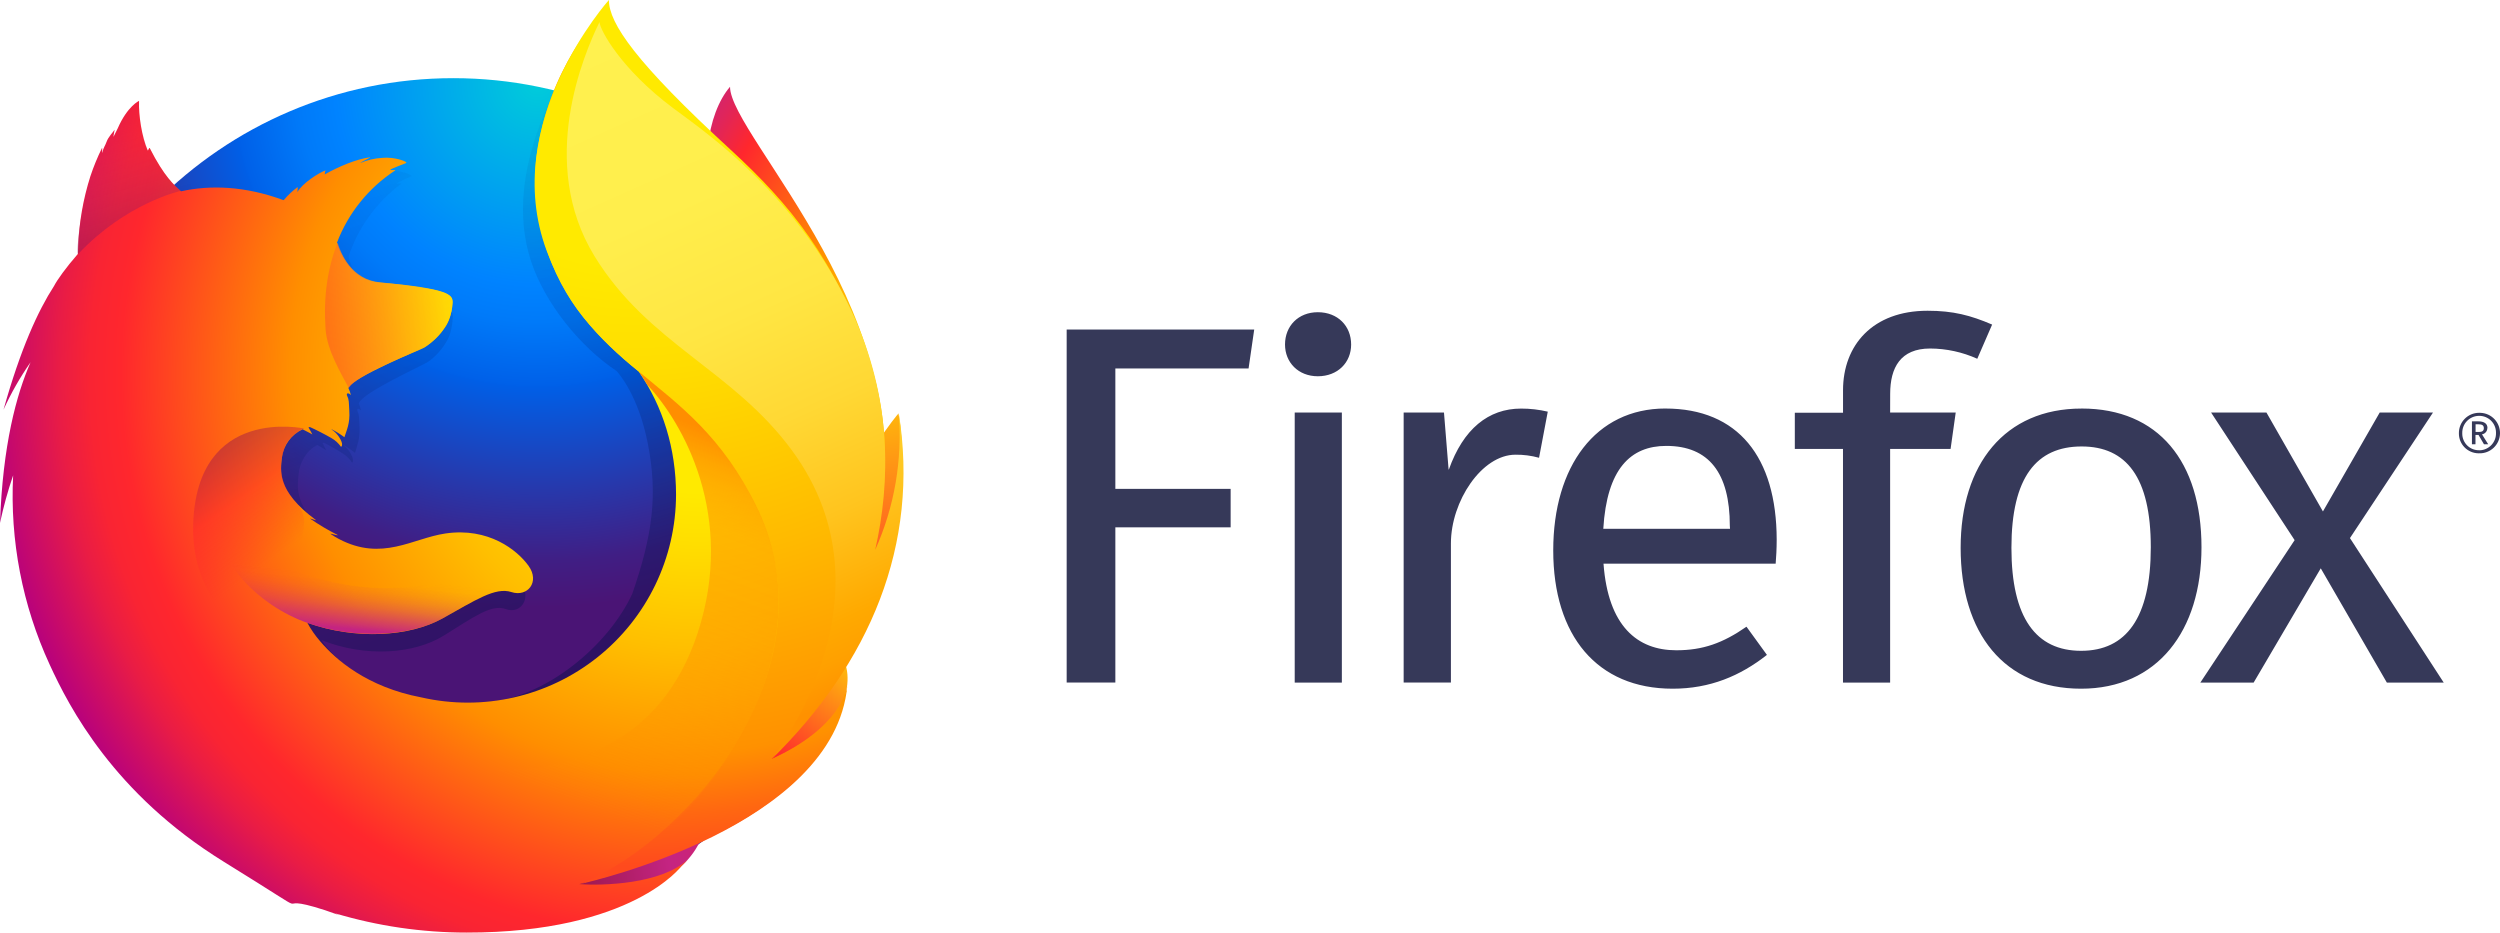
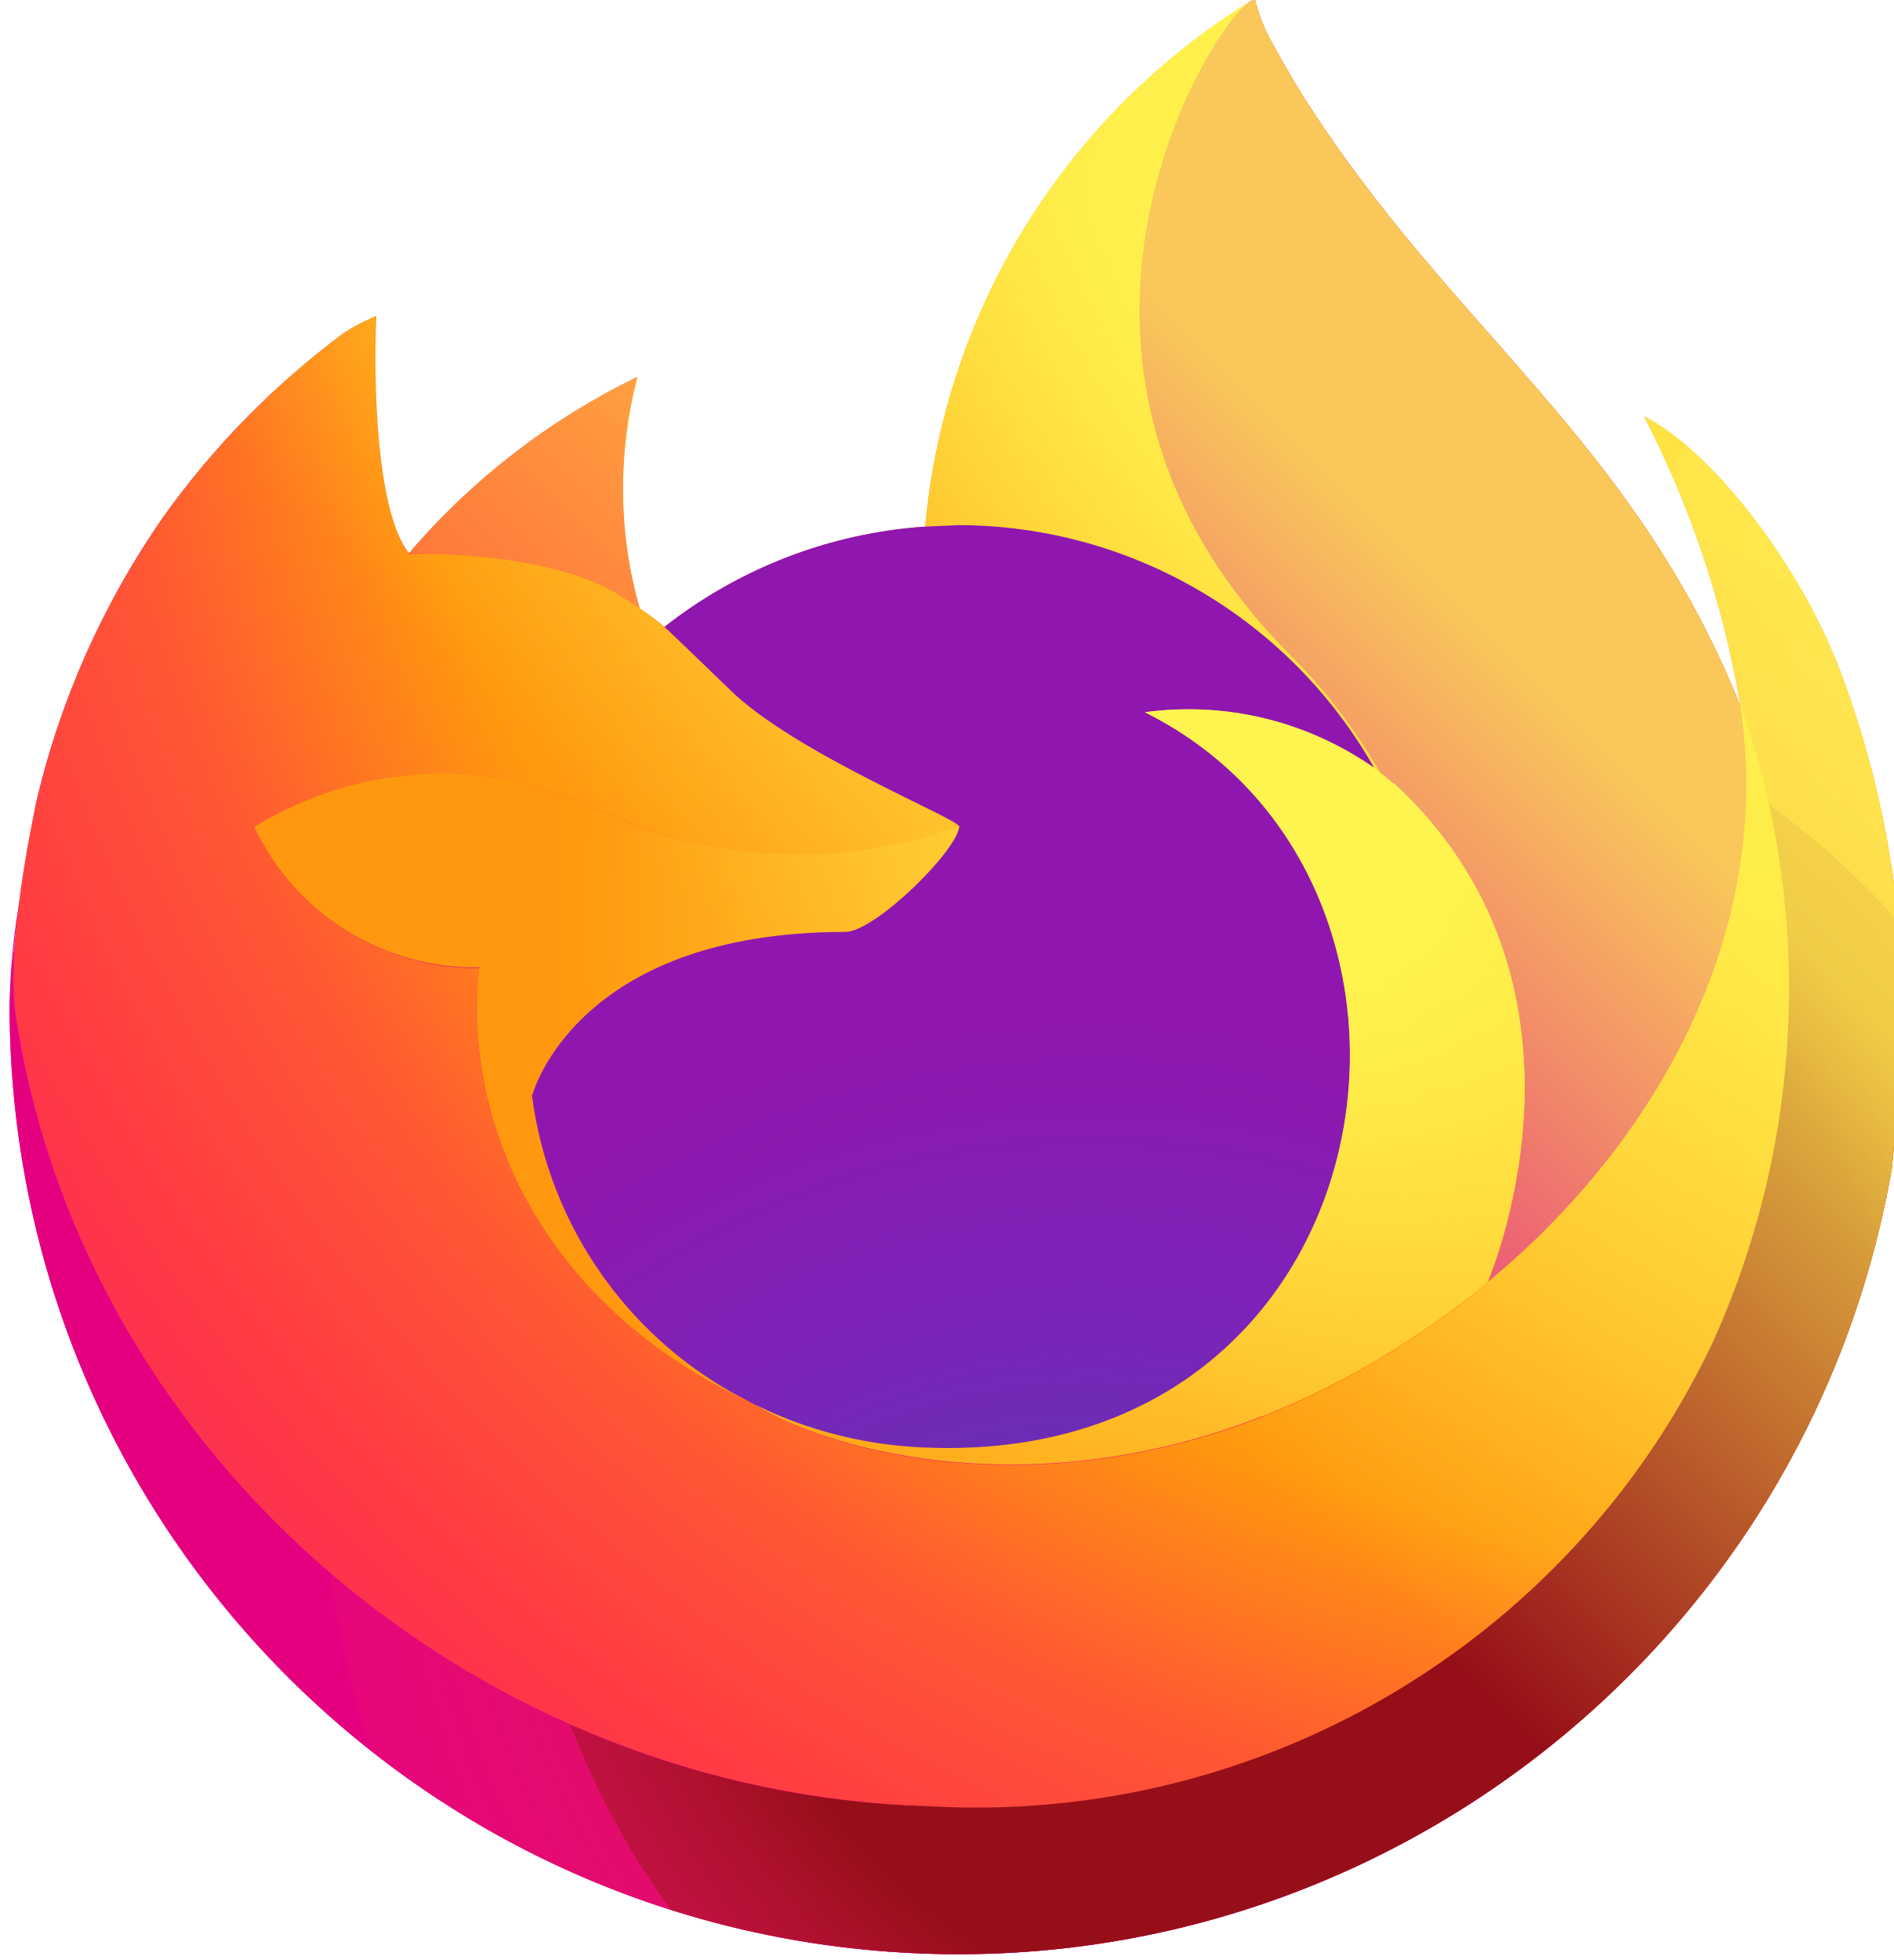
- <svg xmlns="http://www.w3.org/2000/svg" viewBox="0 0 1023.49 381.79">
+ <svg xmlns="http://www.w3.org/2000/svg" preserveAspectRatio="xMidYMid" viewBox="0 0 256 265">
  <defs>
-     <radialGradient id="a" cx="-15255.97" cy="8846.13" r="174.94" fx="-15267.12" gradientTransform="matrix(.76 .03 .05 -1.12 11535.88 10522.65)" gradientUnits="userSpaceOnUse">
-       <stop offset=".1" stop-color="#ffea00" />
-       <stop offset=".17" stop-color="#ffde00" />
-       <stop offset=".28" stop-color="#ffbf00" />
-       <stop offset=".43" stop-color="#ff8e00" />
-       <stop offset=".77" stop-color="#ff272d" />
-       <stop offset=".87" stop-color="#e0255a" />
-       <stop offset=".95" stop-color="#cc2477" />
-       <stop offset="1" stop-color="#c42482" />
+     <radialGradient id="b" cx="-7907.2" cy="-8515.1" r="80.8" gradientTransform="matrix(3.3 0 0 3.3 26368 28186.3)" gradientUnits="userSpaceOnUse">
+       <stop offset=".1" stop-color="#ffbd4f" />
+       <stop offset=".2" stop-color="#ffac31" />
+       <stop offset=".2" stop-color="#ff9d17" />
+       <stop offset=".3" stop-color="#ff980e" />
+       <stop offset=".4" stop-color="#ff563b" />
+       <stop offset=".5" stop-color="#ff3750" />
+       <stop offset=".7" stop-color="#f5156c" />
+       <stop offset=".8" stop-color="#eb0878" />
+       <stop offset=".9" stop-color="#e50080" />
    </radialGradient>
-     <radialGradient id="b" cx="-7884.44" cy="8442.2" r="306.99" gradientTransform="matrix(1.23 0 0 -1.23 9918.06 10417.47)" gradientUnits="userSpaceOnUse">
-       <stop offset="0" stop-color="#00ccda" />
-       <stop offset=".22" stop-color="#0083ff" />
-       <stop offset=".26" stop-color="#007af9" />
-       <stop offset=".33" stop-color="#0060e8" />
-       <stop offset=".33" stop-color="#005fe7" />
-       <stop offset=".44" stop-color="#2639ad" />
-       <stop offset=".52" stop-color="#401e84" />
-       <stop offset=".57" stop-color="#4a1475" />
+     <radialGradient id="c" cx="-7936.7" cy="-8482.1" r="80.8" gradientTransform="matrix(3.3 0 0 3.3 26368 28186.3)" gradientUnits="userSpaceOnUse">
+       <stop offset=".3" stop-color="#960e18" />
+       <stop offset=".4" stop-color="#b11927" stop-opacity=".7" />
+       <stop offset=".4" stop-color="#db293d" stop-opacity=".3" />
+       <stop offset=".5" stop-color="#f5334b" stop-opacity=".1" />
+       <stop offset=".5" stop-color="#ff3750" stop-opacity="0" />
    </radialGradient>
-     <linearGradient id="c" x1="209.78" x2="135.5" y1="101.08" y2="344.05" gradientTransform="matrix(1 0 0 -1 0 384)" gradientUnits="userSpaceOnUse">
-       <stop offset="0" stop-color="#000f43" stop-opacity=".4" />
-       <stop offset=".48" stop-color="#001962" stop-opacity=".17" />
-       <stop offset="1" stop-color="#002079" stop-opacity="0" />
+     <radialGradient id="d" cx="-7927" cy="-8533.5" r="58.5" gradientTransform="matrix(3.3 0 0 3.3 26368 28186.3)" gradientUnits="userSpaceOnUse">
+       <stop offset=".1" stop-color="#fff44f" />
+       <stop offset=".3" stop-color="#ffdc3e" />
+       <stop offset=".5" stop-color="#ff9d12" />
+       <stop offset=".5" stop-color="#ff980e" />
+     </radialGradient>
+     <radialGradient id="e" cx="-7945.6" cy="-8461" r="38.5" gradientTransform="matrix(3.3 0 0 3.3 26368 28186.3)" gradientUnits="userSpaceOnUse">
+       <stop offset=".4" stop-color="#3a8ee6" />
+       <stop offset=".5" stop-color="#5c79f0" />
+       <stop offset=".7" stop-color="#9059ff" />
+       <stop offset="1" stop-color="#c139e6" />
+     </radialGradient>
+     <radialGradient id="f" cx="-7935.6" cy="-8491.5" r="20.4" gradientTransform="matrix(3.2 -.8 1 3.8 33366 25904)" gradientUnits="userSpaceOnUse">
+       <stop offset=".2" stop-color="#9059ff" stop-opacity="0" />
+       <stop offset=".3" stop-color="#8c4ff3" stop-opacity=".1" />
+       <stop offset=".7" stop-color="#7716a8" stop-opacity=".5" />
+       <stop offset="1" stop-color="#6e008b" stop-opacity=".6" />
+     </radialGradient>
+     <radialGradient id="g" cx="-7937.7" cy="-8518.4" r="27.7" gradientTransform="matrix(3.3 0 0 3.3 26368 28186.3)" gradientUnits="userSpaceOnUse">
+       <stop offset="0" stop-color="#ffe226" />
+       <stop offset=".1" stop-color="#ffdb27" />
+       <stop offset=".3" stop-color="#ffc82a" />
+       <stop offset=".5" stop-color="#ffa930" />
+       <stop offset=".7" stop-color="#ff7e37" />
+       <stop offset=".8" stop-color="#ff7139" />
+     </radialGradient>
+     <radialGradient id="h" cx="-7916" cy="-8536" r="118.1" gradientTransform="matrix(3.3 0 0 3.3 26368 28186.3)" gradientUnits="userSpaceOnUse">
+       <stop offset=".1" stop-color="#fff44f" />
+       <stop offset=".5" stop-color="#ff980e" />
+       <stop offset=".6" stop-color="#ff5634" />
+       <stop offset=".7" stop-color="#ff3647" />
+       <stop offset=".9" stop-color="#e31587" />
+     </radialGradient>
+     <radialGradient id="i" cx="-7927.2" cy="-8522.9" r="86.5" gradientTransform="matrix(.3 3.3 -2.2 .2 -15599 27941.2)" gradientUnits="userSpaceOnUse">
+       <stop offset="0" stop-color="#fff44f" />
+       <stop offset=".1" stop-color="#ffe847" />
+       <stop offset=".2" stop-color="#ffc830" />
+       <stop offset=".3" stop-color="#ff980e" />
+       <stop offset=".4" stop-color="#ff8b16" />
+       <stop offset=".5" stop-color="#ff672a" />
+       <stop offset=".6" stop-color="#ff3647" />
+       <stop offset=".7" stop-color="#e31587" />
+     </radialGradient>
+     <radialGradient id="j" cx="-7938.4" cy="-8508.2" r="73.7" gradientTransform="matrix(3.3 0 0 3.3 26368 28186.3)" gradientUnits="userSpaceOnUse">
+       <stop offset=".1" stop-color="#fff44f" />
+       <stop offset=".5" stop-color="#ff980e" />
+       <stop offset=".6" stop-color="#ff5634" />
+       <stop offset=".7" stop-color="#ff3647" />
+       <stop offset=".9" stop-color="#e31587" />
+     </radialGradient>
+     <radialGradient id="k" cx="-7918.9" cy="-8503.9" r="80.7" gradientTransform="matrix(3.3 0 0 3.3 26368 28186.3)" gradientUnits="userSpaceOnUse">
+       <stop offset=".1" stop-color="#fff44f" />
+       <stop offset=".2" stop-color="#ffe141" />
+       <stop offset=".5" stop-color="#ffaf1e" />
+       <stop offset=".6" stop-color="#ff980e" />
+     </radialGradient>
+     <linearGradient id="a" x1="70.8" x2="6.4" y1="12.4" y2="74.5" gradientTransform="translate(-3) scale(3.3)" gradientUnits="userSpaceOnUse">
+       <stop offset="0" stop-color="#fff44f" />
+       <stop offset=".1" stop-color="#ffe847" />
+       <stop offset=".2" stop-color="#ffc830" />
+       <stop offset=".4" stop-color="#ff980e" />
+       <stop offset=".4" stop-color="#ff8b16" />
+       <stop offset=".5" stop-color="#ff672a" />
+       <stop offset=".5" stop-color="#ff3647" />
+       <stop offset=".7" stop-color="#e31587" />
    </linearGradient>
-     <radialGradient id="d" cx="-8792.46" cy="7205.23" r="103.55" gradientTransform="matrix(1.22 .12 .12 -1.22 10221.27 10107.74)" gradientUnits="userSpaceOnUse">
-       <stop offset="0" stop-color="#ffea00" />
-       <stop offset=".5" stop-color="#ff272d" />
-       <stop offset="1" stop-color="#c42482" />
-     </radialGradient>
-     <radialGradient id="e" cx="-8801.82" cy="7304.52" r="172.92" gradientTransform="matrix(1.22 .12 .12 -1.22 10221.27 10107.74)" gradientUnits="userSpaceOnUse">
-       <stop offset="0" stop-color="#ffe900" />
-       <stop offset=".16" stop-color="#ffaf0e" />
-       <stop offset=".32" stop-color="#ff7a1b" />
-       <stop offset=".47" stop-color="#ff4e26" />
-       <stop offset=".62" stop-color="#ff2c2e" />
-       <stop offset=".76" stop-color="#ff1434" />
-       <stop offset=".89" stop-color="#ff0538" />
-       <stop offset="1" stop-color="#ff0039" />
-     </radialGradient>
-     <radialGradient id="f" cx="-8777.37" cy="7144.23" r="158.67" gradientTransform="matrix(1.22 .12 .12 -1.22 10221.27 10107.74)" gradientUnits="userSpaceOnUse">
-       <stop offset="0" stop-color="#ff272d" />
-       <stop offset=".5" stop-color="#c42482" />
-       <stop offset=".99" stop-color="#620700" />
-     </radialGradient>
-     <radialGradient id="g" cx="277.49" cy="231.11" r="303.48" fx="288.343" gradientTransform="matrix(1 0 0 -1 0 384)" gradientUnits="userSpaceOnUse">
-       <stop offset=".16" stop-color="#ffea00" />
-       <stop offset=".23" stop-color="#ffde00" />
-       <stop offset=".37" stop-color="#ffbf00" />
-       <stop offset=".54" stop-color="#ff8e00" />
-       <stop offset=".76" stop-color="#ff272d" />
-       <stop offset=".8" stop-color="#f92433" />
-       <stop offset=".84" stop-color="#e91c45" />
-       <stop offset=".89" stop-color="#cf0e62" />
-       <stop offset=".94" stop-color="#b5007f" />
-     </radialGradient>
-     <radialGradient id="h" cx="260.09" cy="371.86" r="345.87" gradientTransform="matrix(1 0 0 -1 0 384)" gradientUnits="userSpaceOnUse">
-       <stop offset=".28" stop-color="#ffea00" />
-       <stop offset=".4" stop-color="#fd0" />
-       <stop offset=".63" stop-color="#ffba00" />
-       <stop offset=".86" stop-color="#ff9100" />
-       <stop offset=".93" stop-color="#ff6711" />
-       <stop offset=".99" stop-color="#ff4a1d" />
-     </radialGradient>
-     <linearGradient id="i" x1="-9059.76" x2="-8940.63" y1="7275.74" y2="7306.1" gradientTransform="matrix(1.22 .12 .12 -1.22 10221.27 10107.74)" gradientUnits="userSpaceOnUse">
-       <stop offset="0" stop-color="#c42482" stop-opacity=".5" />
-       <stop offset=".47" stop-color="#ff272d" stop-opacity=".5" />
-       <stop offset=".49" stop-color="#ff2c2c" stop-opacity=".51" />
-       <stop offset=".68" stop-color="#ff7a1a" stop-opacity=".72" />
-       <stop offset=".83" stop-color="#ffb20d" stop-opacity=".87" />
-       <stop offset=".94" stop-color="#ffd605" stop-opacity=".96" />
-       <stop offset="1" stop-color="#ffe302" />
-     </linearGradient>
-     <linearGradient id="j" x1="129.91" x2="108.74" y1="1613.65" y2="1667.91" gradientTransform="matrix(.99 .1 .1 -.99 -232.8 1690.84)" gradientUnits="userSpaceOnUse">
-       <stop offset="0" stop-color="#891551" stop-opacity=".6" />
-       <stop offset="1" stop-color="#c42482" stop-opacity="0" />
-     </linearGradient>
-     <linearGradient id="k" x1="-156.48" x2="-119.96" y1="-66.73" y2="-108.2" gradientTransform="matrix(.99 .1 .1 -.99 246.33 130.43)" gradientUnits="userSpaceOnUse">
-       <stop offset=".01" stop-color="#891551" stop-opacity=".5" />
-       <stop offset=".48" stop-color="#ff272d" stop-opacity=".5" />
-       <stop offset="1" stop-color="#ff272d" stop-opacity="0" />
-     </linearGradient>
-     <linearGradient id="l" x1="-86.15" x2="-86.12" y1="-137.49" y2="-108.48" gradientTransform="matrix(.99 .1 .1 -.99 246.33 130.43)" gradientUnits="userSpaceOnUse">
-       <stop offset="0" stop-color="#c42482" />
-       <stop offset=".08" stop-color="#c42482" stop-opacity=".81" />
-       <stop offset=".21" stop-color="#c42482" stop-opacity=".57" />
-       <stop offset=".33" stop-color="#c42482" stop-opacity=".36" />
-       <stop offset=".45" stop-color="#c42482" stop-opacity=".2" />
-       <stop offset=".56" stop-color="#c42482" stop-opacity=".09" />
-       <stop offset=".67" stop-color="#c42482" stop-opacity=".02" />
-       <stop offset=".77" stop-color="#c42482" stop-opacity="0" />
-     </linearGradient>
-     <linearGradient id="m" x1="240.77" x2="359.36" y1="370" y2="104.8" gradientTransform="matrix(1 0 0 -1 0 384)" gradientUnits="userSpaceOnUse">
-       <stop offset="0" stop-color="#fff14f" />
-       <stop offset=".27" stop-color="#ffee4c" />
-       <stop offset=".45" stop-color="#ffe643" />
-       <stop offset=".61" stop-color="#ffd834" />
-       <stop offset=".76" stop-color="#ffc41e" />
-       <stop offset=".89" stop-color="#ffab02" />
-       <stop offset=".9" stop-color="#ffa900" />
-       <stop offset=".95" stop-color="#ffa000" />
-       <stop offset="1" stop-color="#ff9100" />
-     </linearGradient>
-     <linearGradient id="n" x1="264.18" x2="208" y1="217.47" y2="66.64" gradientTransform="matrix(1 0 0 -1 0 384)" gradientUnits="userSpaceOnUse">
-       <stop offset="0" stop-color="#ff8e00" />
-       <stop offset=".04" stop-color="#ff8e00" stop-opacity=".86" />
-       <stop offset=".08" stop-color="#ff8e00" stop-opacity=".73" />
-       <stop offset=".13" stop-color="#ff8e00" stop-opacity=".63" />
-       <stop offset=".18" stop-color="#ff8e00" stop-opacity=".56" />
-       <stop offset=".23" stop-color="#ff8e00" stop-opacity=".51" />
-       <stop offset=".28" stop-color="#ff8e00" stop-opacity=".5" />
-       <stop offset=".39" stop-color="#ff8e00" stop-opacity=".48" />
-       <stop offset=".52" stop-color="#ff8e00" stop-opacity=".42" />
-       <stop offset=".68" stop-color="#ff8e00" stop-opacity=".31" />
-       <stop offset=".84" stop-color="#ff8e00" stop-opacity=".17" />
-       <stop offset="1" stop-color="#ff8e00" stop-opacity="0" />
+     <linearGradient id="l" x1="70" x2="15.3" y1="12.1" y2="66.8" gradientTransform="translate(-3) scale(3.3)" gradientUnits="userSpaceOnUse">
+       <stop offset=".2" stop-color="#fff44f" stop-opacity=".8" />
+       <stop offset=".3" stop-color="#fff44f" stop-opacity=".6" />
+       <stop offset=".5" stop-color="#fff44f" stop-opacity=".2" />
+       <stop offset=".6" stop-color="#fff44f" stop-opacity="0" />
    </linearGradient>
  </defs>
-   <g data-name="Layer 2">
-     <g data-name="Layer 1">
-       <g data-name="Layer 2">
-         <g data-name="Layer 1-2">
-           <path fill="#363959" d="M996.05 168.9h-21.81L951 209.38l-23.12-40.48h-22.66l34.19 52.23-38.6 58.32h21.82l27.48-46.78 27.06 46.78h23.28l-38.39-59.16zm-466 110.55h19.3V168.9h-19.3zm63-87.23l-1.89-23.32h-16.51v110.54H594v-57c0-17.19 12.59-36.29 26.43-36.29a34.57 34.57 0 0 1 9.65 1.26l3.57-18.88a47.14 47.14 0 0 0-10.91-1.26c-13.43 0-23.69 8.37-29.58 24.95zm-156.36 87.22h19.93v-63.56h47.2v-15.73h-47.2v-49.3h54.54l2.31-15.94h-76.78zm102.82-151.62c-8 0-13.43 5.66-13.43 13.22 0 7.34 5.45 13 13.43 13 8.18 0 13.64-5.66 13.64-13 0-7.56-5.46-13.22-13.64-13.22zm312.68 39.44c-31.47 0-49.51 22.83-49.51 57 0 35 17.83 57.69 49.3 57.69 31.26 0 49.3-23.7 49.3-57.9 0-35.05-17.62-56.8-49.09-56.8zm-.19 99.18c-18.46 0-28.53-13.43-28.53-42.16 0-28.95 10.28-41.5 28.74-41.5 18.25 0 28.32 12.55 28.32 41.29-.02 28.93-10.09 42.37-28.53 42.37zm-78.17-105.2c0-10.7 4.2-18.56 16.36-18.56a47.41 47.41 0 0 1 19.3 4.2l6.08-14c-8.81-3.78-15.94-5.66-26.43-5.66-22.45 0-34.61 14.09-34.61 32.55v9.19h-19.74v14.84h19.72v95.65h19.3v-95.66h24.75l2.1-14.89h-26.85zm-92 6c-28.53 0-45.94 23.67-45.94 58.07 0 35 18 56.64 48.88 56.64 15.31 0 27.69-5.24 38.6-13.84L715 256.57c-9.65 6.71-17.83 9.65-28.74 9.65-15.94 0-27.9-9.86-29.79-35.45h70.48c.21-2.52.42-6.08.42-9.86-.07-33.76-15.8-53.66-45.59-53.66zm26.43 49.26h-51.88c1.47-24.54 11.12-33.95 25.8-33.95 17.41 0 26 11.08 26 32.69zm310.1-41.21c0-1.86-1.28-2.8-3.94-2.8H1012v9.39h1.45v-3.83h1.24l2.24 3.83h1.73l-2.55-4.07a2.56 2.56 0 0 0 2.19-2.5zm-4.87 1.55v-3.14h1.14c1.45 0 2.24.38 2.24 1.59s-.79 1.55-2 1.55zm1.42-7.84a8.27 8.27 0 0 0-8.25 8.29v.07a8.11 8.11 0 0 0 8 8.22h.25a8.29 8.29 0 0 0 .58-16.57h-.58zm0 15.33a6.79 6.79 0 0 1-6.87-6.73v-.27a6.91 6.91 0 0 1 6.74-7.08h.13a6.83 6.83 0 0 1 6.94 6.72v.28a6.9 6.9 0 0 1-6.7 7.1h-.31z" />
-           <path fill="url(#a)" d="M298.87 35.52c-9.29 10.82-13.62 35.17-4.2 59.85s23.86 19.32 32.86 44.49c11.88 33.21 6.35 77.83 6.35 77.83s14.28 41.36 24.24-2.57c22.03-82.53-59.25-159.27-59.25-179.6z" />
-           <path fill="url(#b)" d="M185.49 378.15c95.15 0 172.23-77.5 172.23-173.06S280.64 32 185.58 32 13.44 109.54 13.44 205.1c-.18 95.65 76.99 173.05 172.05 173.05z" data-name="Path" />
-           <path fill="url(#c)" d="M314.54 311.81a95 95 0 0 1-11.69 7.06 271.38 271.38 0 0 0 14.86-24.43 96.25 96.25 0 0 0 9.77-12.28c1.33-2.1 2.84-4.69 4.43-7.69 9.67-17.42 20.33-45.61 20.63-74.57v-2.21a100.07 100.07 0 0 0-2.21-21.69c.08.56.15 1.11.22 1.66-.09-.43-.16-.86-.25-1.29.14.79.26 1.55.38 2.32 2 16.77.57 33.12-6.47 45.18l-.34.51c3.65-18.33 4.87-38.56.81-58.82 0 0-1.62-9.85-13.73-39.75-7-17.21-19.33-31.32-30.26-41.6-9.58-11.85-18.28-19.8-23.08-24.85-10-10.55-14.22-18.46-15.94-23.62-1.5-.75-20.62-19.32-22.14-20-8.35 12.94-34.59 53.42-22.11 91.24 5.66 17.14 20 34.93 35 44.9.66.75 8.91 9.72 12.84 29.94 4.06 20.89 1.92 37.19-6.42 61.3-9.81 21.15-35 42.05-58.48 44.19-50.31 4.57-68.73-25.26-68.73-25.26 18 7.19 37.86 5.68 49.94-1.77s19.55-13.12 25.53-10.92 10.59-4.17 6.38-10.77a30.46 30.46 0 0 0-30.81-13.41c-12.2 2-23.37 11.64-39.35 2.29a31.91 31.91 0 0 1-3-2c-1.05-.69 3.42 1.05 2.38.27a78.76 78.76 0 0 1-10-6.68c-.24-.22 2.41.85 2.18.63-14.94-12.3-13.08-20.62-12.61-25.83.38-4.17 3.09-9.51 7.66-11.68 2.21 1.21 3.58 2.13 3.58 2.13s-.94-1.92-1.45-2.94c.18-.08.35-.06.53-.13 1.81.87 5.81 3.14 7.92 4.53a11.71 11.71 0 0 1 3.62 3.66s.72-.4.19-2.09a10.81 10.81 0 0 0-3.75-5.11h.17a31.76 31.76 0 0 1 4.6 3.2c.77-2.79 2.14-5.7 1.84-10.9-.19-3.66-.1-4.61-.74-6-.58-1.21.32-1.69 1.33-.43a12.49 12.49 0 0 0-.86-2.87v-.09c1.25-4.36 26.48-15.7 28.32-17a26.13 26.13 0 0 0 7.42-8.07c1.4-2.24 2.46-5.37 2.72-10.13.14-3.43-1.46-5.72-27-8.39-7-.69-11.07-5.74-13.4-10.41-.42-1-.86-1.92-1.29-2.83a22 22 0 0 1-1-3.27 61.22 61.22 0 0 1 21.5-29.74c.56-.51-2.24.13-1.68-.38a62.41 62.41 0 0 1 5.74-2.71c1-.46-4.22-2.68-8.82-2.14a22 22 0 0 0-8.18 2.15c1-1 4.34-2.39 3.56-2.38-5 .77-11.32 3.71-16.69 7a4.24 4.24 0 0 1 .32-1.69c-2.5 1.06-8.64 5.35-10.42 9a16.16 16.16 0 0 0 .1-2.09 33.06 33.06 0 0 0-5.11 5.38l-.09.09c-14.49-5.84-27.25-6.22-38-3.6-2.36-2.37-3.51-.64-8.89-12.44-.37-.71.28.7 0 0-.88-2.29.54 3.05 0 0-9.13 7.12-21 15.2-26.72 20.9-.07.23 6.66-1.9 0 0-2.33.67-2.17 2-2.53 14.55-.09 1 0 2-.09 2.86a80.19 80.19 0 0 0-8.84 13.27c-5.89 10.16-12.39 26-18.68 51a129.62 129.62 0 0 1 10-19.56c-5.23 13.3-10.29 34.17-11.3 66.33a186.79 186.79 0 0 1 4.86-19.66 183.64 183.64 0 0 0 13.48 78 190.73 190.73 0 0 0 19.8 37 175.38 175.38 0 0 0 247.93 6.52q5.52-5.25 10.59-11z" />
-           <path fill="url(#d)" d="M275.9 336.28c63.19-7.32 91.17-72.44 55.24-73.72-32.45-1-85.14 77.17-55.24 73.72z" />
-           <path fill="url(#e)" d="M335.69 249.26c43.48-25.3 32.14-80 32.14-80s-16.78 19.49-28.18 50.56c-11.25 30.81-30.09 44.72-3.96 29.44z" />
-           <path fill="url(#f)" d="M197.67 368.62c60.61 19.34 112.71-28.41 80.6-44.36-29.2-14.38-109.37 35.21-80.6 44.36z" />
-           <path fill="url(#g)" d="M340.21 272.46c1.48-2.08 3.47-8.74 5.23-11.72 10.7-17.28 10.78-31 10.78-31.36 6.46-32.29 5.88-45.47 1.9-69.86-3.2-19.63-17.2-47.76-29.32-61.3-12.49-14-3.69-9.41-15.79-19.6-10.6-11.75-20.88-23.39-26.48-28.07C246.07 16.72 247 9.54 247.76 8.31l-.57.64c-.48-1.91-.82-3.52-.82-3.52s-22.12 22.12-26.77 59c-3 24.06 6 49.15 19 65.18a148 148 0 0 0 22.89 22.5c9.86 14.15 15.28 31.62 15.28 50.4a85.3 85.3 0 0 1-104.29 83c-22.21-4.23-35-15.43-41.43-23a41.71 41.71 0 0 1-5.22-7.54c19.9 7.13 41.9 5.64 55.28-1.75s21.64-13 28.26-10.83 11.72-4.14 7.06-10.68-16.45-15.9-34.1-13.3c-13.5 2-25.86 11.55-43.55 2.27a35.6 35.6 0 0 1-3.32-2c-1.17-.69 3.79 1 2.63.26a87 87 0 0 1-11.09-6.6c-.26-.22 2.67.84 2.41.62-16.54-12.2-14.47-20.44-14-25.61a14.85 14.85 0 0 1 8.48-11.59c2.44 1.2 4 2.11 4 2.11s-1-1.91-1.61-2.92c.2-.08.39-.06.58-.13 2 .87 6.43 3.12 8.76 4.49a12.1 12.1 0 0 1 4 3.63s.8-.39.21-2.07a10.78 10.78 0 0 0-4.14-5.07h.19A35.12 35.12 0 0 1 141 179c.85-2.76 2.37-5.65 2-10.81-.2-3.63-.11-4.57-.82-6-.64-1.2.36-1.67 1.47-.42a11.51 11.51 0 0 0-1-2.85v-.09C144.09 154.51 172 143.26 174 142a27.15 27.15 0 0 0 8.22-8c1.55-2.22 2.72-5.33 3-10 .1-2.13-.56-3.81-8-5.42a199.16 199.16 0 0 0-21.9-2.9c-7.72-.68-12.25-5.69-14.83-10.32-.47-1-.95-1.9-1.43-2.8a20.6 20.6 0 0 1-1.1-3.24 61.44 61.44 0 0 1 23.78-29.51c.62-.51-2.48.13-1.86-.38s5.46-2.3 6.35-2.68c1.09-.46-4.67-2.65-9.76-2.12a26.15 26.15 0 0 0-9 2.13c1.15-1 4.8-2.37 3.94-2.36-5.59.77-12.53 3.68-18.47 7a3.7 3.7 0 0 1 .36-1.67c-2.77 1-9.56 5.31-11.54 8.9a16 16 0 0 0 .11-2.08 34.42 34.42 0 0 0-5.67 5.32l-.1.08c-16-5.9-30.14-6.23-42-3.63-2.61-2.35-6.82-5.91-12.76-17.61-.4-.71-.62 1.46-.93.76-2.31-5.36-3.71-14.14-3.48-20.19 0 0-4.78 2.18-8.74 11.28-.74 1.57-1.19 2.44-1.68 3.37-.22.26.49-3 .38-2.81-.69 1.17-2.47 2.79-3.25 4.9-.54 1.56-1.29 2.43-1.77 4.38l-.11.18c0-.57.14-2.36 0-2A91.77 91.77 0 0 0 37 72.16a107.72 107.72 0 0 0-5 28.93c-.09.94 0 2-.1 2.84-5 5.76-8.48 10.64-9.78 13.16-6.53 10.08-13.72 25.78-20.68 50.62a123.6 123.6 0 0 1 11.07-19.4C6.72 161.5 1.12 182.21 0 214.09a170.32 170.32 0 0 1 5.38-19.49A165.08 165.08 0 0 0 20.3 272c8 17.49 26.35 53 71.24 80.74s15.27 11.37 41.52 19.89c1.94.7 3.9 1.4 5.91 2.07-.63-.25-1.24-.52-1.83-.8a187.88 187.88 0 0 0 53.86 7.89c68 .06 88-27.24 88-27.24l-.2.15c1-.9 1.88-1.84 2.77-2.82-10.72 10.13-35.2 10.8-44.35 10.07 15.61-4.58 25.88-8.46 45.85-16.11q3.49-1.3 7.17-3l.8-.36 1.45-.68a135.86 135.86 0 0 0 27.26-17.07c20.06-16 24.42-31.64 26.71-41.94-.32 1-1.31 3.29-2 4.78-5.17 11.05-16.62 17.83-29.06 23.65A268.48 268.48 0 0 0 331.85 287c4.06-4 5.33-10.3 8.36-14.54z" />
-           <path fill="url(#h)" d="M315.8 310.78a128.58 128.58 0 0 0 21.09-31c14.32-30.1 36.45-80.15 19-132.42-13.78-41.31-32.7-63.91-56.72-86-39-35.85-49.89-51.85-49.89-61.36 0 0-45 50.21-25.51 102.58s59.54 50.45 86 105.1C340.93 272 284.58 342.16 238 361.8c2.85-.63 103.58-23.43 108.88-81-.14 1.02-2.41 16.95-31.08 29.98z" />
-           <path fill="url(#i)" d="M185.3 123.91c.15-3.4-1.61-5.69-29.75-8.33-11.58-1.07-16-11.77-17.36-16.27-4.12 10.7-5.82 21.92-4.9 35.49.62 8.89 6.6 18.44 9.46 24 0 0 .63-.82.93-1.13 5.38-5.6 27.91-14.13 30-15.34 2.32-1.43 11.23-7.92 11.62-18.42z" />
-           <path fill="url(#j)" d="M61.42 60.71c-.4-.71-.62 1.46-.93.76a51.68 51.68 0 0 1-3.38-20.18s-4.78 2.18-8.73 11.28c-.74 1.63-1.21 2.53-1.68 3.43-.22.26.49-3 .38-2.81-.69 1.17-2.47 2.79-3.24 4.8A28.16 28.16 0 0 0 42 62.56c-.15.55.15-2.45 0-2.09-9.2 17.78-11 44.66-10 43.53 19.59-20.91 42-25.87 42-25.87-2.39-1.76-7.58-6.84-12.69-17.42z" />
-           <path fill="url(#k)" d="M135.74 279.4c-27.05-11.55-57.81-27.84-56.65-64.85 1.58-48.74 45.45-39.11 45.45-39.11-1.66.4-6.08 3.55-7.65 6.91-1.66 4.2-4.68 13.69 4.48 23.63 14.39 15.59-29.56 37 38.28 77.43 1.71.93-15.9-.55-23.92-4z" />
-           <path fill="url(#l)" d="M126.13 255.11c19.18 6.68 41.53 5.51 54.91-1.88 9-5 20.45-13 27.52-11a48.16 48.16 0 0 0-16.33-3.83 27.82 27.82 0 0 1-3.12-.12 52 52 0 0 0-6.11.33c-3.45.32-7.28 2.5-10.76 2.15-.19 0 3.38-1.46 3.09-1.4-1.84.38-3.85.47-6 .73-1.35.15-2.5.32-3.84.37-40 3.39-73.73-21.66-73.73-21.66-2.87 9.68 12.87 28.83 34.35 36.31z" />
-           <path fill="url(#m)" d="M315.72 311c40.41-39.68 60.86-87.91 52.22-142a114.29 114.29 0 0 1-9.64 56.11c6.29-27.7 7-62.12-9.69-97.77-22.31-47.58-59-72.62-73-83.06-21.22-15.83-30-31.94-30.18-35.27-6.34 13-25.52 57.5-2.06 95.83 22 35.91 56.59 46.57 80.83 79.52 44.65 60.72-8.48 126.64-8.48 126.64z" />
-           <path fill="url(#n)" d="M309.93 207.79c-14.12-29.18-31.75-41.9-48.43-55.7 1.94 2.72 2.42 3.68 3.49 5.43 14.68 15.64 36.32 53.8 20.61 101.7-29.6 90.16-147.88 47.7-160.28 35.78 5 52.18 92.36 77.15 149.22 43.31 32.36-30.63 58.54-82.7 35.39-130.52z" />
-         </g>
-       </g>
-     </g>
-   </g>
+   <path fill="url(#a)" d="M248 88.7c-5.5-13.4-16.8-27.9-25.7-32.4a133.2 133.2 0 0 1 13 38.9v.2c-14.5-36.1-39-50.7-59.1-82.4a155.1 155.1 0 0 1-4.4-7.6c-.9-1.6-1.5-3.3-2-5 0-.2 0-.4-.2-.4h-.3l-.1.1a93.5 93.5 0 0 0-44.1 71.1 64.1 64.1 0 0 0-35.3 13.6c-1-.9-2.1-1.7-3.3-2.5-2.9-10.2-3-21-.3-31.3a95 95 0 0 0-30.9 23.8c-5.1-6.4-4.8-27.6-4.5-32a23 23 0 0 0-4.3 2.2A112 112 0 0 0 22 70C13.8 81.8 8 95 4.8 108.9l-.1.9c-.5 2.6-1 5.3-1.3 8v.3a130 130 0 0 0-2.1 17.6v.7A128.2 128.2 0 0 0 255.8 158l.5-5a131 131 0 0 0-8.3-64.4ZM100.3 189l1.8.9-1.8-.9Zm29.4-77.3Zm105.6-16.3v-.1.1Z" />
+   <path fill="url(#b)" d="M248 88.7c-5.5-13.4-16.8-27.9-25.7-32.4a133.2 133.2 0 0 1 13 38.9v.2a116 116 0 0 1-4 86.5c-14.7 31.5-50.2 63.8-105.9 62.3-60-1.7-113-46.3-123-104.8-1.7-9.2 0-13.9 1-21.4a89 89 0 0 0-2.1 17.7v.7A128.2 128.2 0 0 0 255.8 158l.5-5a131 131 0 0 0-8.3-64.4Z" />
+   <path fill="url(#c)" d="M248 88.7c-5.5-13.4-16.8-27.9-25.7-32.4a133.2 133.2 0 0 1 13 38.9v.2a116 116 0 0 1-4 86.5c-14.7 31.5-50.2 63.8-105.9 62.3-60-1.7-113-46.3-123-104.8-1.7-9.2 0-13.9 1-21.4a89 89 0 0 0-2.1 17.7v.7A128.2 128.2 0 0 0 255.8 158l.5-5a131 131 0 0 0-8.3-64.4Z" />
+   <path fill="url(#d)" d="m185.8 103.8.8.6c-3.3-5.7-7.3-11-12-15.6C134.8 49 164.2 2.5 169.2.1a93.5 93.5 0 0 0-44.1 71.1l4.5-.2a64.7 64.7 0 0 1 56.2 32.8Z" />
+   <path fill="url(#e)" d="M129.7 111.7c-.2 3.2-11.5 14.2-15.4 14.2-36.5 0-42.4 22-42.4 22a54.1 54.1 0 0 0 36.1 44.6 57 57 0 0 0 16.7 3.2c63.9 3 76.2-76.4 30.2-99.4a44.2 44.2 0 0 1 30.9 7.5A64.7 64.7 0 0 0 129.6 71l-4.5.2a64.1 64.1 0 0 0-35.3 13.6c2 1.7 4.2 3.9 8.8 8.4 8.7 8.6 31 17.5 31 18.5Z" />
+   <path fill="url(#f)" d="M129.7 111.7c-.2 3.2-11.5 14.2-15.4 14.2-36.5 0-42.4 22-42.4 22a54.1 54.1 0 0 0 36.1 44.6 57 57 0 0 0 16.7 3.2c63.9 3 76.2-76.4 30.2-99.4a44.2 44.2 0 0 1 30.9 7.5A64.7 64.7 0 0 0 129.6 71l-4.5.2a64.1 64.1 0 0 0-35.3 13.6c2 1.7 4.2 3.9 8.8 8.4 8.7 8.6 31 17.5 31 18.5Z" />
+   <path fill="url(#g)" d="m83.9 80.5 2.6 1.8c-3-10.2-3-21-.4-31.3a95 95 0 0 0-30.8 23.8c.6 0 19.2-.3 28.6 5.7Z" />
+   <path fill="url(#h)" d="M2.5 139.4c9.9 58.5 62.8 103 123 104.8a110.3 110.3 0 0 0 105.9-62.3 116 116 0 0 0 4-86.5v-.2.2c4.5 29.7-10.6 58.4-34.2 77.9v.2c-46 37.4-90 22.6-99 16.5l-1.8-1c-26.9-12.8-38-37.2-35.6-58.1a33 33 0 0 1-30.3-19.1 48.3 48.3 0 0 1 47.1-2 63.8 63.8 0 0 0 48.1 2c0-1-22.3-10-31-18.5l-8.8-8.5c-1-.9-2.2-1.7-3.3-2.5l-2.7-1.7c-9.3-6.1-28-5.8-28.5-5.7h-.1c-5-6.5-4.7-27.7-4.4-32.2-1.5.7-3 1.4-4.3 2.3A112 112 0 0 0 22 70v.1a111 111 0 0 0-17.2 38.8c0 .3-4.6 20.2-2.3 30.5Z" />
+   <path fill="url(#i)" d="M174.7 88.8c4.6 4.6 8.6 9.9 11.9 15.6l1.9 1.6c29 26.7 13.8 64.6 12.7 67.3 23.6-19.5 38.7-48.2 34.1-77.9-14.5-36.1-39-50.7-59.1-82.4a155.1 155.1 0 0 1-4.4-7.6c-.9-1.6-1.5-3.3-2-5 0-.2 0-.4-.2-.4h-.3l-.1.1c-5 2.4-34.4 48.9 5.5 88.7Z" />
+   <path fill="url(#j)" d="m188.5 106-2-1.6-.8-.6c-9-6.3-20-9-30.9-7.5 46.1 23 33.8 102.4-30.1 99.4a57 57 0 0 1-20.5-4.8l-2.1-1c9 6.1 53 21 99-16.5v-.1c1.2-2.7 16.4-40.6-12.6-67.4Z" />
+   <path fill="url(#k)" d="M72 148s5.8-22 42.3-22c4 0 15.2-11 15.4-14.3-15.7 5.7-33 5-48.1-1.9a48.3 48.3 0 0 0-47.2 2 33 33 0 0 0 30.4 19c-2.4 21 8.7 45.4 35.5 58.2l1.8.9a54.1 54.1 0 0 1-30.2-42Z" />
+   <path fill="url(#l)" d="M248 88.7c-5.5-13.4-16.8-27.9-25.7-32.4a133.2 133.2 0 0 1 13 38.9v.2c-14.5-36.1-39-50.7-59.1-82.4a155.1 155.1 0 0 1-4.4-7.6c-.9-1.6-1.5-3.3-2-5 0-.2 0-.4-.2-.4h-.3l-.1.1a93.5 93.5 0 0 0-44.1 71.1l4.5-.2a64.7 64.7 0 0 1 56.2 32.8c-9-6.3-20-9-31-7.5 46.1 23 33.8 102.4-30.1 99.4a57 57 0 0 1-20.4-4.8l-2.2-1-1.8-.9 1.8.9a54.1 54.1 0 0 1-30.2-42s6-22 42.4-22c4 0 15.2-11 15.4-14.2 0-1-22.4-9.9-31-18.5l-8.9-8.4c-1-.9-2.1-1.7-3.3-2.5-2.9-10.2-3-21-.3-31.3a95 95 0 0 0-30.9 23.8c-5.1-6.4-4.8-27.6-4.5-32a23 23 0 0 0-4.3 2.2A112 112 0 0 0 22 70C13.8 81.8 8 95 4.8 108.9l-.1.9c-.3 1-1.4 6.8-1.5 8 0 .1 0 0 0 0-1 6-1.6 12-1.9 18v.6A128.2 128.2 0 0 0 255.8 158l.5-5a131 131 0 0 0-8.3-64.4Zm-12.7 6.6v.1-.1Z" />
</svg>
